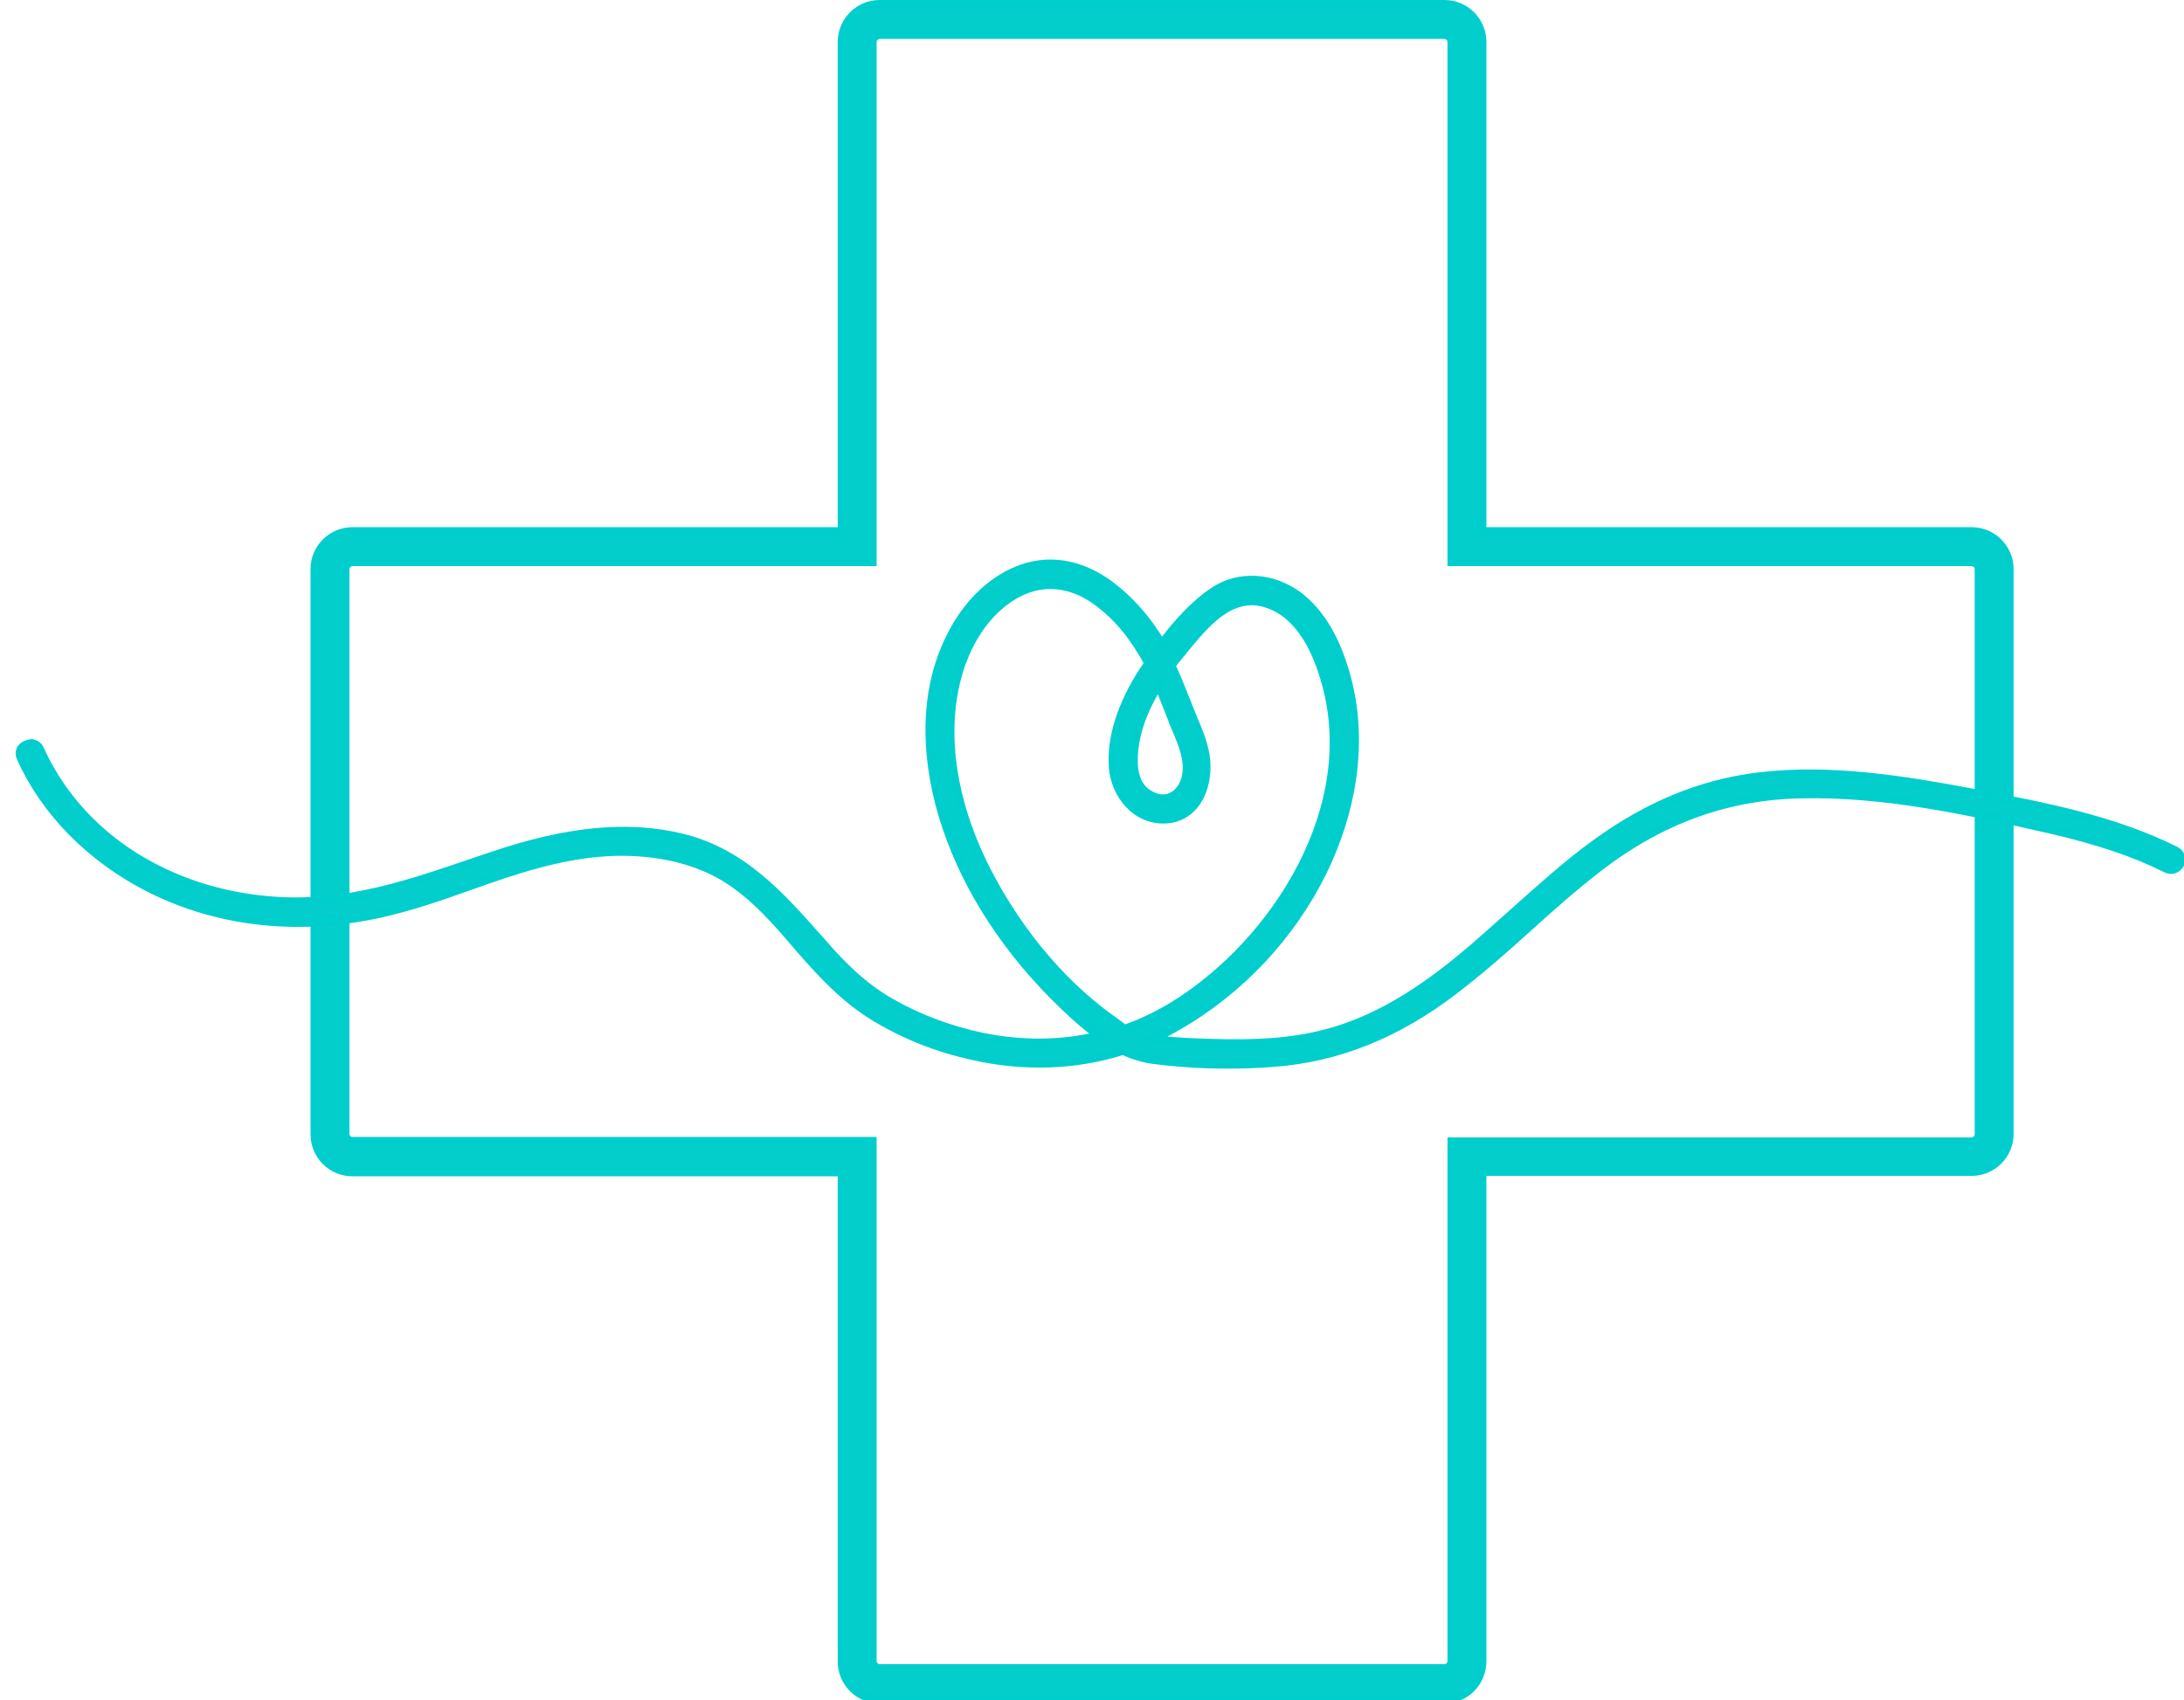
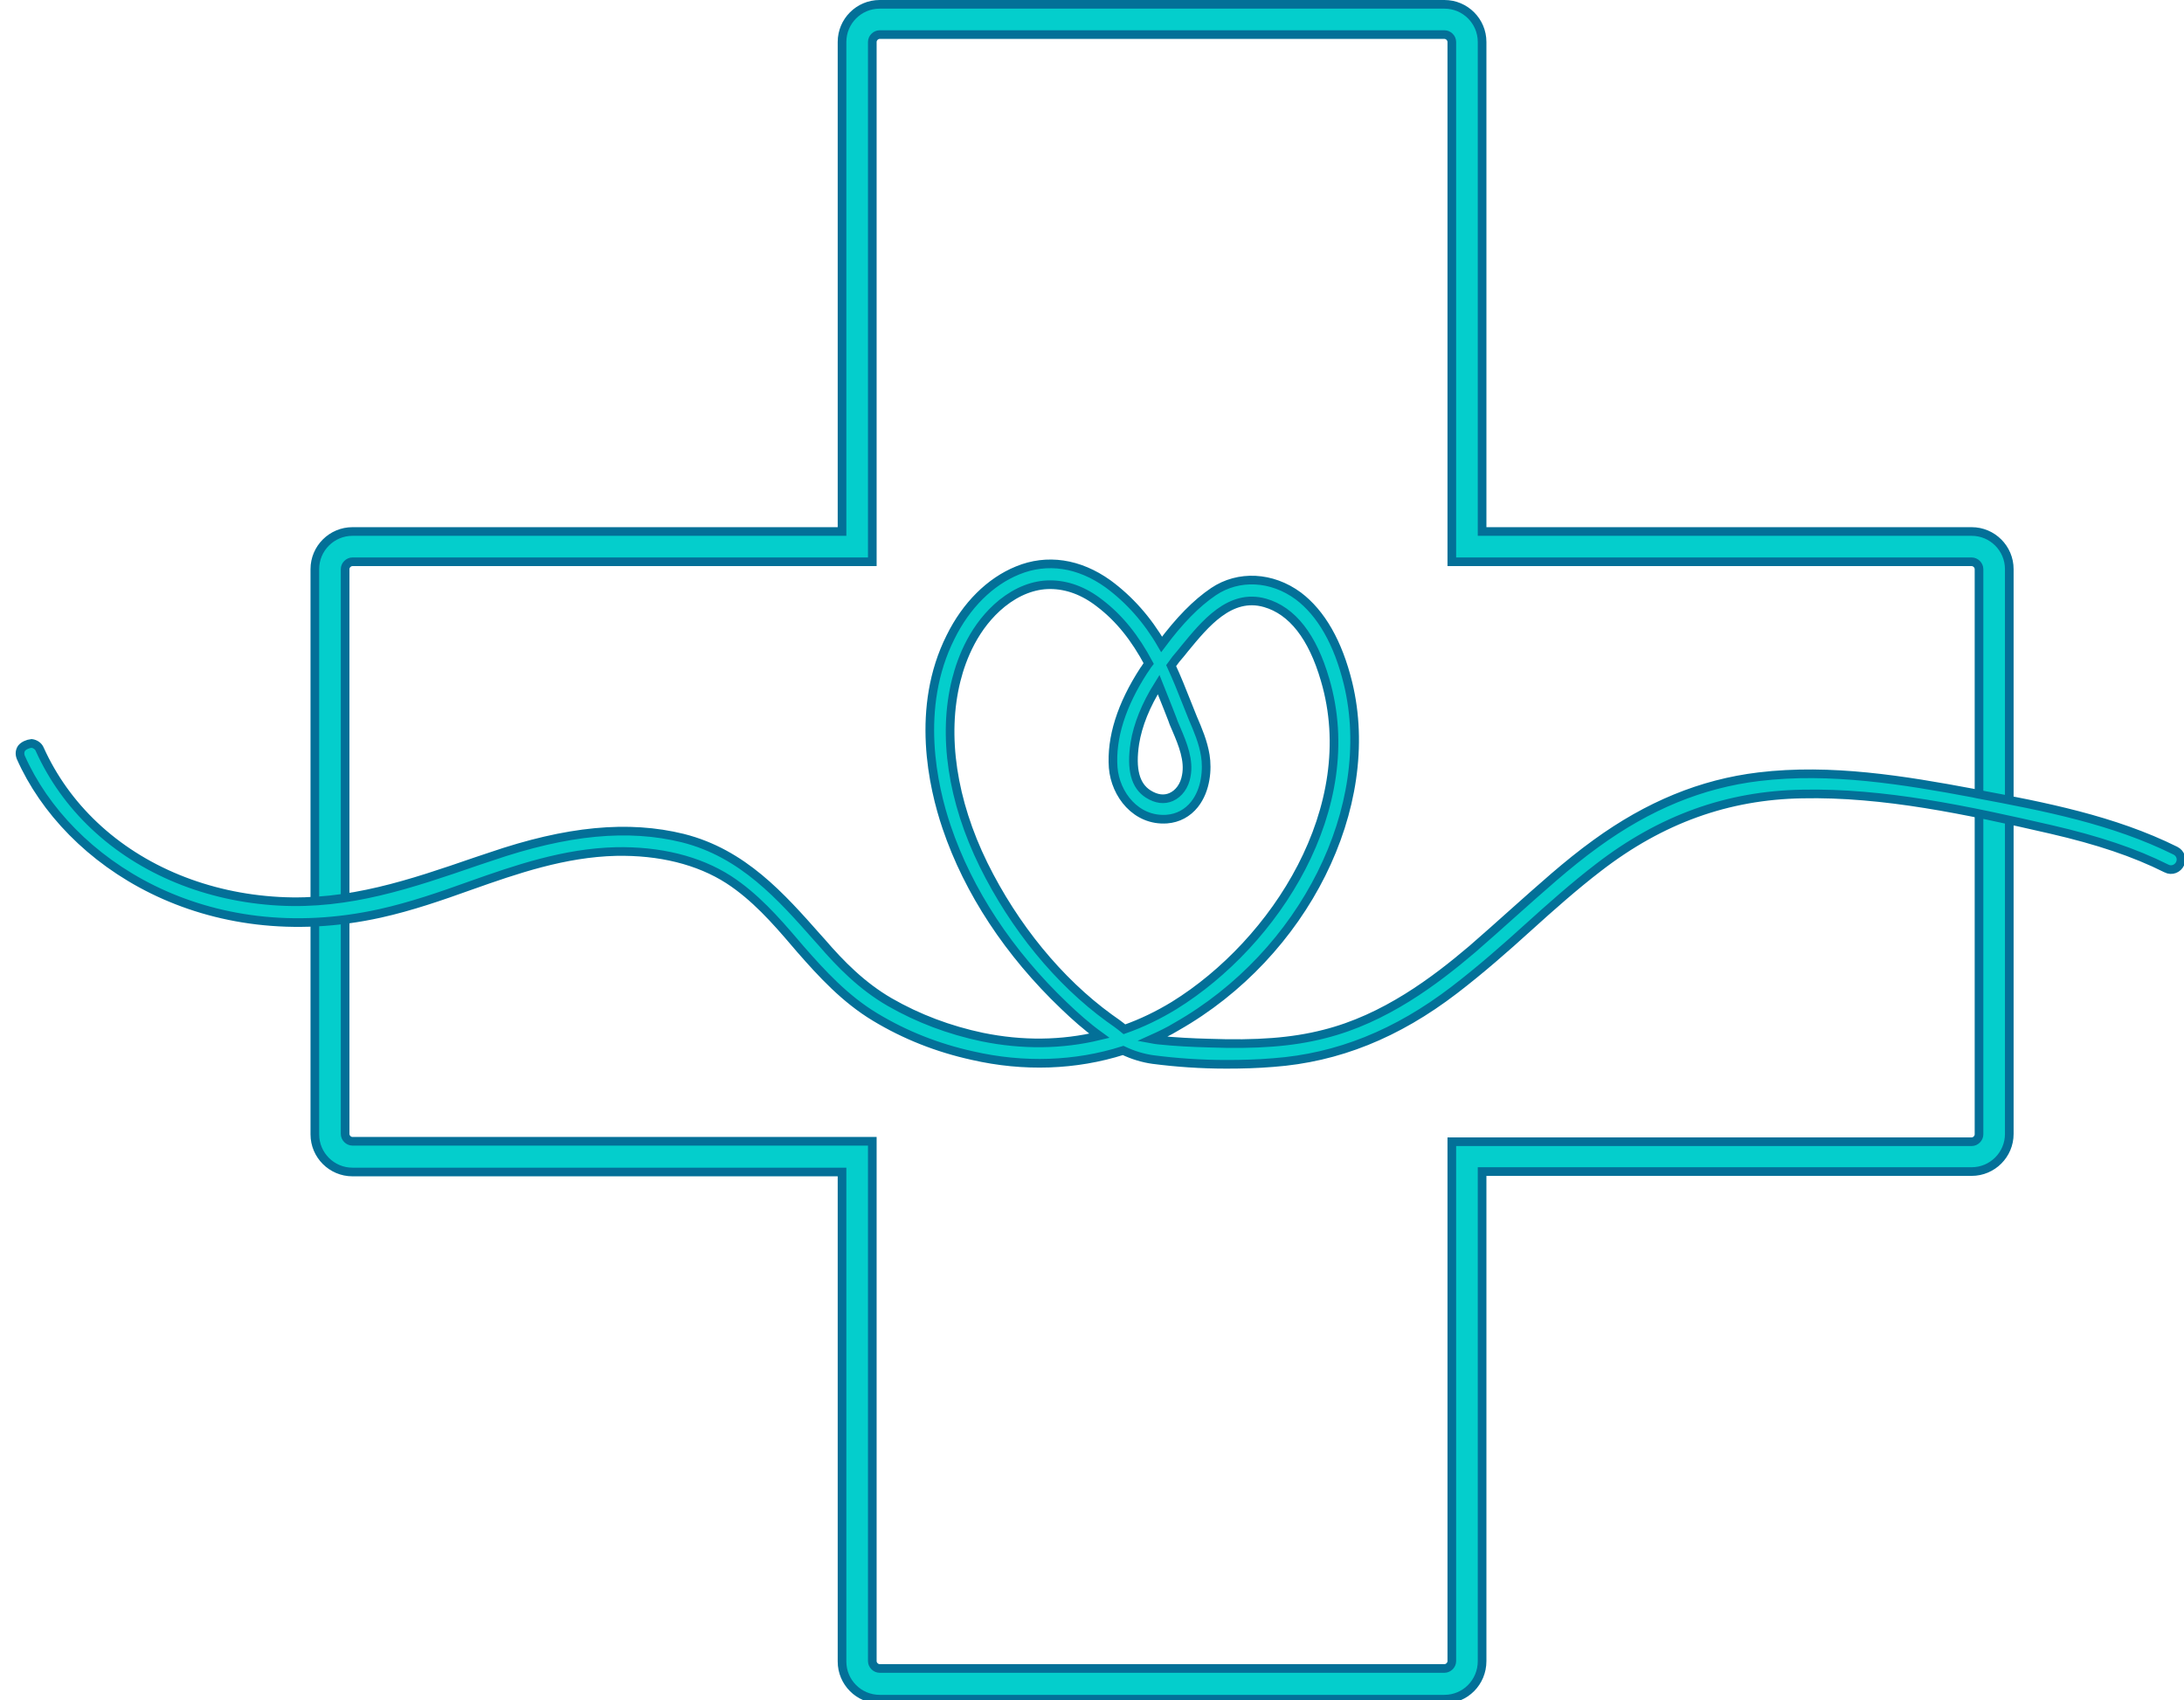
<svg xmlns="http://www.w3.org/2000/svg" viewBox="0 0 505 392.9">
-   <path d="M334 392.9H203.4c-4.8 0-8.7-3.9-8.7-8.7V271H81.5c-4.8 0-8.7-3.9-8.7-8.7V131.6c0-4.8 3.9-8.7 8.7-8.7h113.2V9.7c0-4.8 3.9-8.7 8.7-8.7H334c4.8 0 8.7 3.9 8.7 8.7v113.2h113.2c4.8 0 8.7 3.9 8.7 8.7v130.6c0 4.8-3.9 8.7-8.7 8.7H342.7v113.2c0 4.9-3.9 8.8-8.7 8.8zm-252.5-263c-.9 0-1.7.8-1.7 1.7v130.6c0 .9.8 1.7 1.7 1.7h120.2v120.2c0 .9.8 1.7 1.7 1.7H334c.9 0 1.7-.8 1.7-1.7V264h120.2c.9 0 1.7-.8 1.7-1.7V131.6c0-.9-.8-1.7-1.7-1.7H335.7V9.7c0-.9-.8-1.7-1.7-1.7H203.4c-.9 0-1.7.8-1.7 1.7v120.2H81.5z" fill="#04cecc" stroke="#00cecd" stroke-width="2" stroke-miterlimit="10" />
-   <path d="M503 196.7h0c-14.3-7.1-30.3-10.2-45.8-13.1l-.9-.2c-16-3-33-5.8-49.6-3.8-13.3 1.6-25.6 6.7-37.6 15.4-6.8 4.9-13 10.6-19.1 16-3.1 2.8-6.4 5.7-9.6 8.5-8.6 7.3-20.2 16.1-34.2 19.6-7.4 1.9-15.6 2.5-26.7 2.1-3.8-.1-7.8-.3-11.6-.7-.5-.1-1.1-.1-1.6-.2 2-.9 3.9-1.8 5.7-2.9 29.6-16.8 46.6-50.9 39.7-79.4-2.3-9.4-6.2-16.2-11.5-20.2-6.1-4.5-13.8-4.9-19.6-1-4 2.7-7.9 6.7-12 12.2-3.3-5.7-7.5-10.4-12.4-14-6.7-4.8-14.1-5.9-20.9-3.1-6.4 2.6-11.9 8.1-15.5 15.4-8.2 16.3-4.1 34.6-.9 44 5 14.8 14.4 29.1 27.2 41.3 2.5 2.4 5.2 4.8 8.1 6.9-8.7 2.1-17.8 2.2-27.1.3-7.6-1.6-14.8-4.3-21.4-8.1-6.4-3.7-11.4-8.8-15.7-13.8l-.9-1c-8.5-9.6-17.3-19.6-31.2-23.1-12.6-3.1-26.7-1.8-44.5 4.3l-3.3 1.1c-15.1 5.2-29.4 10.1-45.6 9.2-16.5-.9-31.7-7.1-42.7-17.5-5.4-5.1-9.6-11-12.6-17.6-.3-.8-1.1-1.3-1.9-1.4-.9.1-1.8.5-2.3 1.1-.4.6-.5 1.3-.2 2.1 10.9 24.6 42.9 45 83.1 36.1 7.2-1.6 14.1-4 20.8-6.4 10.7-3.8 21.8-7.6 33.7-7.9 10.1-.2 19.1 2 26.1 6.5 6 3.9 10.8 9.3 15.4 14.7l1.2 1.4c4.9 5.6 10.3 11.5 17.3 15.7 6.8 4.1 14.3 7.1 22.5 8.9 11.8 2.7 23.8 2.3 34.8-1.2 2.3 1.1 4.7 1.8 6.9 2.1 5.4.7 11.1 1.1 17 1.1 3.6 0 7.2-.1 10.8-.4 14.9-1.1 28.6-6.6 41.9-16.8 6-4.6 11.7-9.6 17.1-14.5 5.2-4.7 10.6-9.5 16.2-13.8 14.5-11.2 29.9-16.7 47.1-17 18.8-.4 38 3.7 57.6 8.2 10.8 2.5 19.2 5.3 26.6 9 1.3.7 2.7 0 3.2-1.1s.1-2.4-1.1-3zm-232.9-32.9c.4 1.1.9 2.2 1.3 3.4l.6 1.4c1.5 3.5 3 7.2 2.3 10.8-.4 2.3-1.7 4.1-3.5 4.9-1.6.7-3.4.5-5.3-.7-3-1.9-4-5.7-3.1-11.7.7-4.3 2.5-8.8 5.5-13.6.7 1.8 1.5 3.7 2.2 5.5zm-13.6 71.6h0c-11.7-8.5-22-21.1-29.1-35.5-7.2-14.7-9.5-29.8-6.3-42.6 1.3-5.2 4.2-12.6 10.6-17.8 3.5-2.8 7.3-4.3 11.1-4.3 3.9 0 7.8 1.4 11.5 4.3 4.6 3.5 8.2 8.1 11.3 13.9-.4.5-.7 1.1-1.1 1.6-5.2 8-7.6 15.6-7.1 22.5.5 6.2 5.3 12.4 12.4 11.9 2.6-.2 4.8-1.4 6.4-3.4 2.7-3.4 3-8.2 2.5-11.3-.5-3.1-1.7-5.9-2.9-8.7-.3-.8-.7-1.7-1-2.5l-.4-1c-1.1-2.8-2.3-5.8-3.6-8.6.7-1 1.5-2 2.3-2.9l.8-1c4.7-5.7 10.5-12.9 18.6-10.6 6.3 1.8 11 7.8 13.9 17.8 8.7 29.5-11.5 60.8-34.9 75.3-3.6 2.2-7.5 4.1-11.5 5.5-1.2-1-2.5-1.9-3.5-2.6z" fill="#04cecc" stroke="#00cecd" stroke-width="2" stroke-miterlimit="10" />
+   <path d="M334 392.9H203.4c-4.8 0-8.7-3.9-8.7-8.7V271H81.5c-4.8 0-8.7-3.9-8.7-8.7V131.6c0-4.8 3.9-8.7 8.7-8.7h113.2V9.7c0-4.8 3.9-8.7 8.7-8.7H334c4.8 0 8.7 3.9 8.7 8.7v113.2h113.2c4.8 0 8.7 3.9 8.7 8.7v130.6c0 4.8-3.9 8.7-8.7 8.7H342.7v113.2c0 4.9-3.9 8.8-8.7 8.8zm-252.5-263c-.9 0-1.7.8-1.7 1.7v130.6c0 .9.8 1.7 1.7 1.7h120.2v120.2c0 .9.8 1.7 1.7 1.7H334c.9 0 1.7-.8 1.7-1.7V264h120.2c.9 0 1.7-.8 1.7-1.7V131.6c0-.9-.8-1.7-1.7-1.7H335.7V9.7c0-.9-.8-1.7-1.7-1.7H203.4c-.9 0-1.7.8-1.7 1.7v120.2H81.5z" fill="#04cecc" stroke="#037098" stroke-width="2" stroke-miterlimit="10" />
+   <path d="M503 196.7h0c-14.3-7.1-30.3-10.2-45.8-13.1l-.9-.2c-16-3-33-5.8-49.6-3.8-13.3 1.6-25.6 6.7-37.6 15.4-6.8 4.9-13 10.6-19.1 16-3.1 2.8-6.4 5.7-9.6 8.5-8.6 7.3-20.2 16.1-34.2 19.6-7.4 1.9-15.6 2.5-26.7 2.1-3.8-.1-7.8-.3-11.6-.7-.5-.1-1.1-.1-1.6-.2 2-.9 3.9-1.8 5.7-2.9 29.6-16.8 46.6-50.9 39.7-79.4-2.3-9.4-6.2-16.2-11.5-20.2-6.1-4.5-13.8-4.9-19.6-1-4 2.7-7.9 6.7-12 12.2-3.3-5.7-7.5-10.4-12.4-14-6.7-4.8-14.1-5.9-20.9-3.1-6.4 2.6-11.9 8.1-15.5 15.4-8.2 16.3-4.1 34.6-.9 44 5 14.8 14.4 29.1 27.2 41.3 2.5 2.4 5.2 4.8 8.1 6.9-8.7 2.1-17.8 2.2-27.1.3-7.6-1.6-14.8-4.3-21.4-8.1-6.4-3.7-11.4-8.8-15.7-13.8l-.9-1c-8.5-9.6-17.3-19.6-31.2-23.1-12.6-3.1-26.7-1.8-44.5 4.3l-3.3 1.1c-15.1 5.2-29.4 10.1-45.6 9.2-16.5-.9-31.7-7.1-42.7-17.5-5.4-5.1-9.6-11-12.6-17.6-.3-.8-1.1-1.3-1.9-1.4-.9.1-1.8.5-2.3 1.1-.4.6-.5 1.3-.2 2.1 10.9 24.6 42.9 45 83.1 36.1 7.2-1.6 14.1-4 20.8-6.4 10.7-3.8 21.8-7.6 33.7-7.9 10.1-.2 19.1 2 26.1 6.5 6 3.9 10.8 9.3 15.4 14.7l1.2 1.4c4.9 5.6 10.3 11.5 17.3 15.7 6.8 4.1 14.3 7.1 22.5 8.9 11.8 2.7 23.8 2.3 34.8-1.2 2.3 1.1 4.7 1.8 6.9 2.1 5.4.7 11.1 1.1 17 1.1 3.6 0 7.2-.1 10.8-.4 14.9-1.1 28.6-6.6 41.9-16.8 6-4.6 11.7-9.6 17.1-14.5 5.2-4.7 10.6-9.5 16.2-13.8 14.5-11.2 29.9-16.7 47.1-17 18.8-.4 38 3.7 57.6 8.2 10.8 2.5 19.2 5.3 26.6 9 1.3.7 2.7 0 3.2-1.1s.1-2.4-1.1-3zm-232.9-32.9c.4 1.1.9 2.2 1.3 3.4l.6 1.4c1.5 3.5 3 7.2 2.3 10.8-.4 2.3-1.7 4.1-3.5 4.9-1.6.7-3.4.5-5.3-.7-3-1.9-4-5.7-3.1-11.7.7-4.3 2.5-8.8 5.5-13.6.7 1.8 1.5 3.7 2.2 5.5zm-13.6 71.6h0c-11.7-8.5-22-21.1-29.1-35.5-7.2-14.7-9.5-29.8-6.3-42.6 1.3-5.2 4.2-12.6 10.6-17.8 3.5-2.8 7.3-4.3 11.1-4.3 3.9 0 7.8 1.4 11.5 4.3 4.6 3.5 8.2 8.1 11.3 13.9-.4.5-.7 1.1-1.1 1.6-5.2 8-7.6 15.6-7.1 22.5.5 6.2 5.3 12.4 12.4 11.9 2.6-.2 4.8-1.4 6.4-3.4 2.7-3.4 3-8.2 2.5-11.3-.5-3.1-1.7-5.9-2.9-8.7-.3-.8-.7-1.7-1-2.5l-.4-1c-1.1-2.8-2.3-5.8-3.6-8.6.7-1 1.5-2 2.3-2.9l.8-1c4.7-5.7 10.5-12.9 18.6-10.6 6.3 1.8 11 7.8 13.9 17.8 8.7 29.5-11.5 60.8-34.9 75.3-3.6 2.2-7.5 4.1-11.5 5.5-1.2-1-2.5-1.9-3.5-2.6z" fill="#04cecc" stroke="#037098" stroke-width="2" stroke-miterlimit="10" />
</svg>
